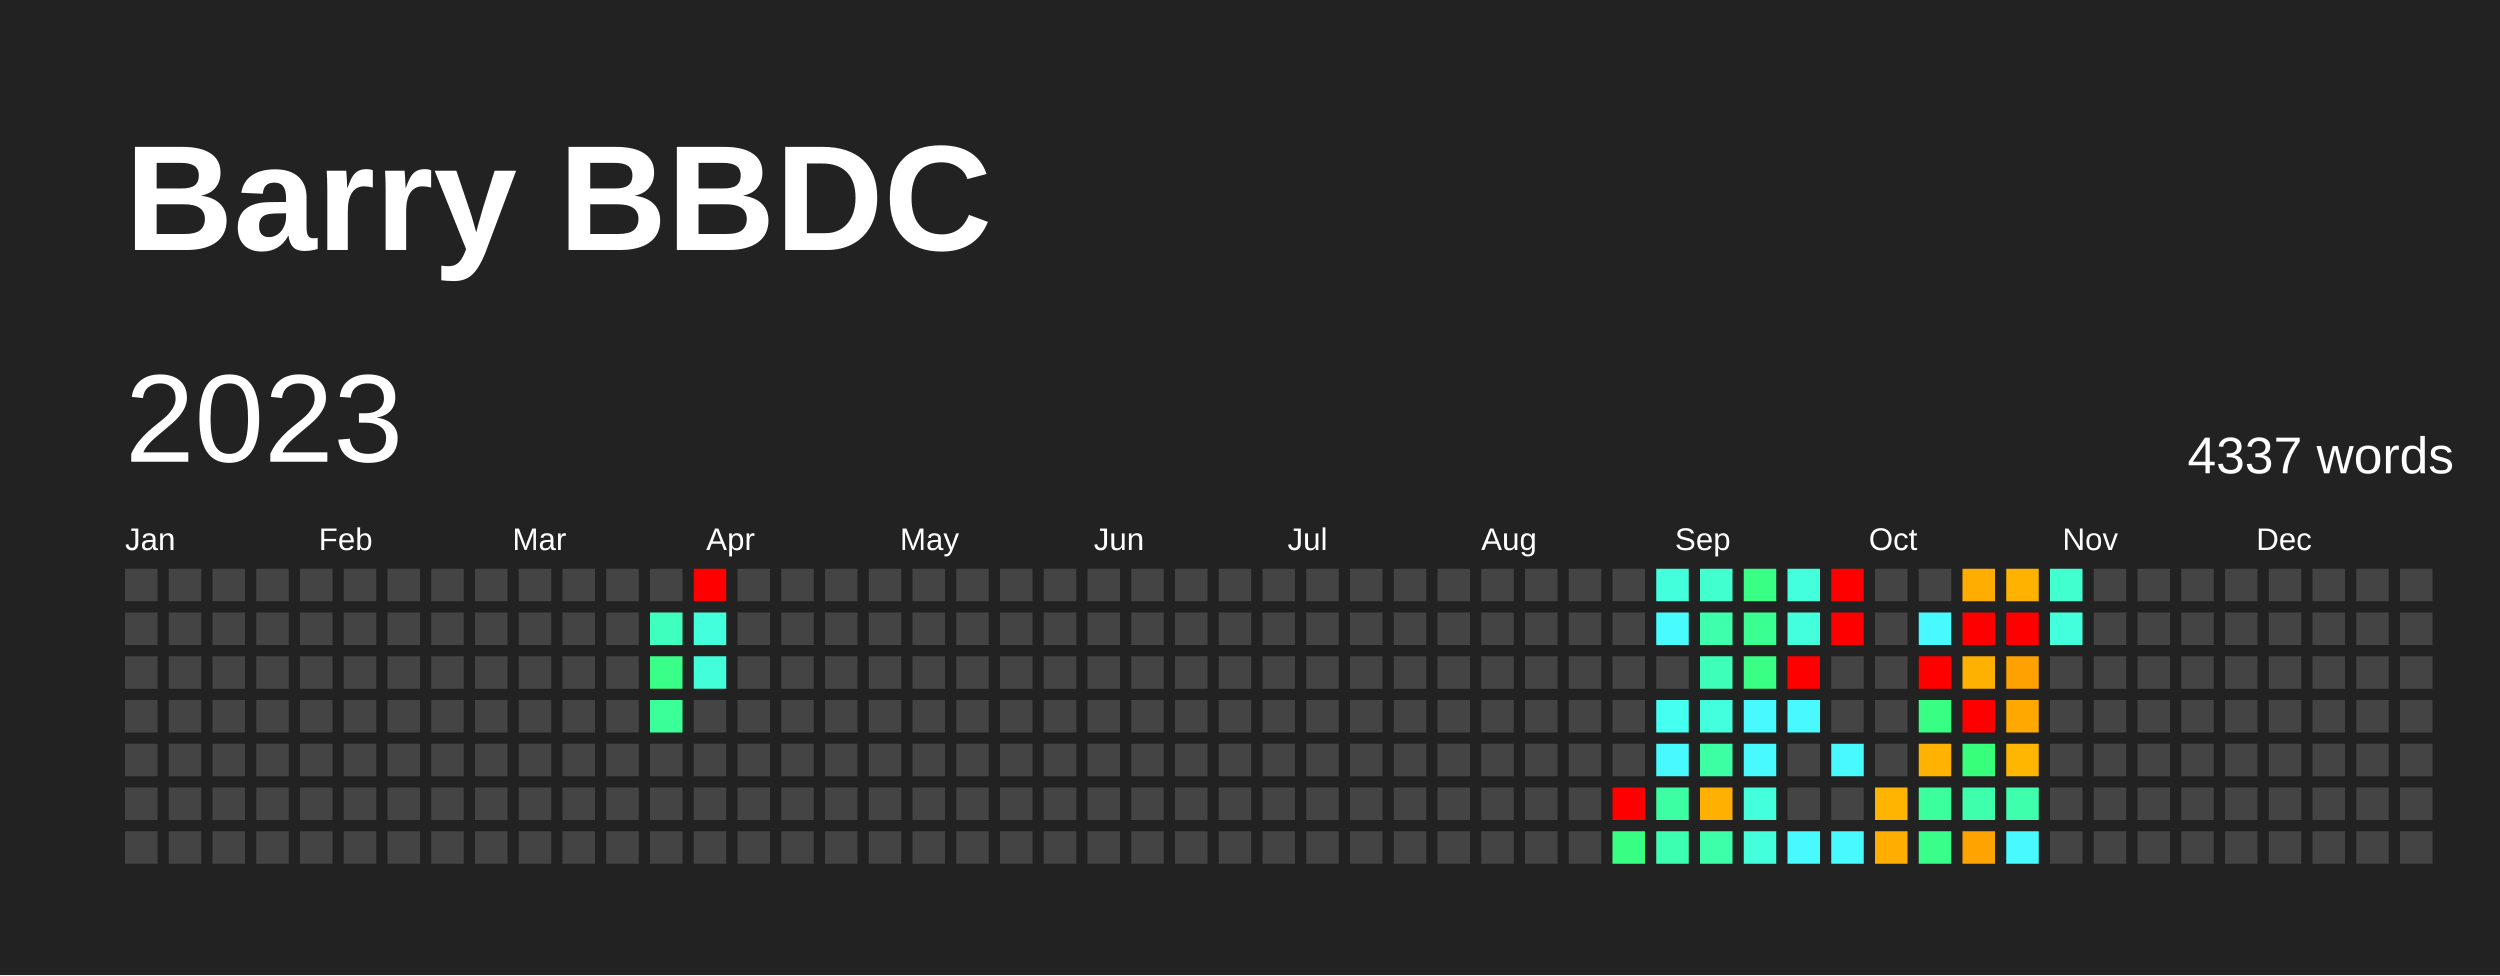
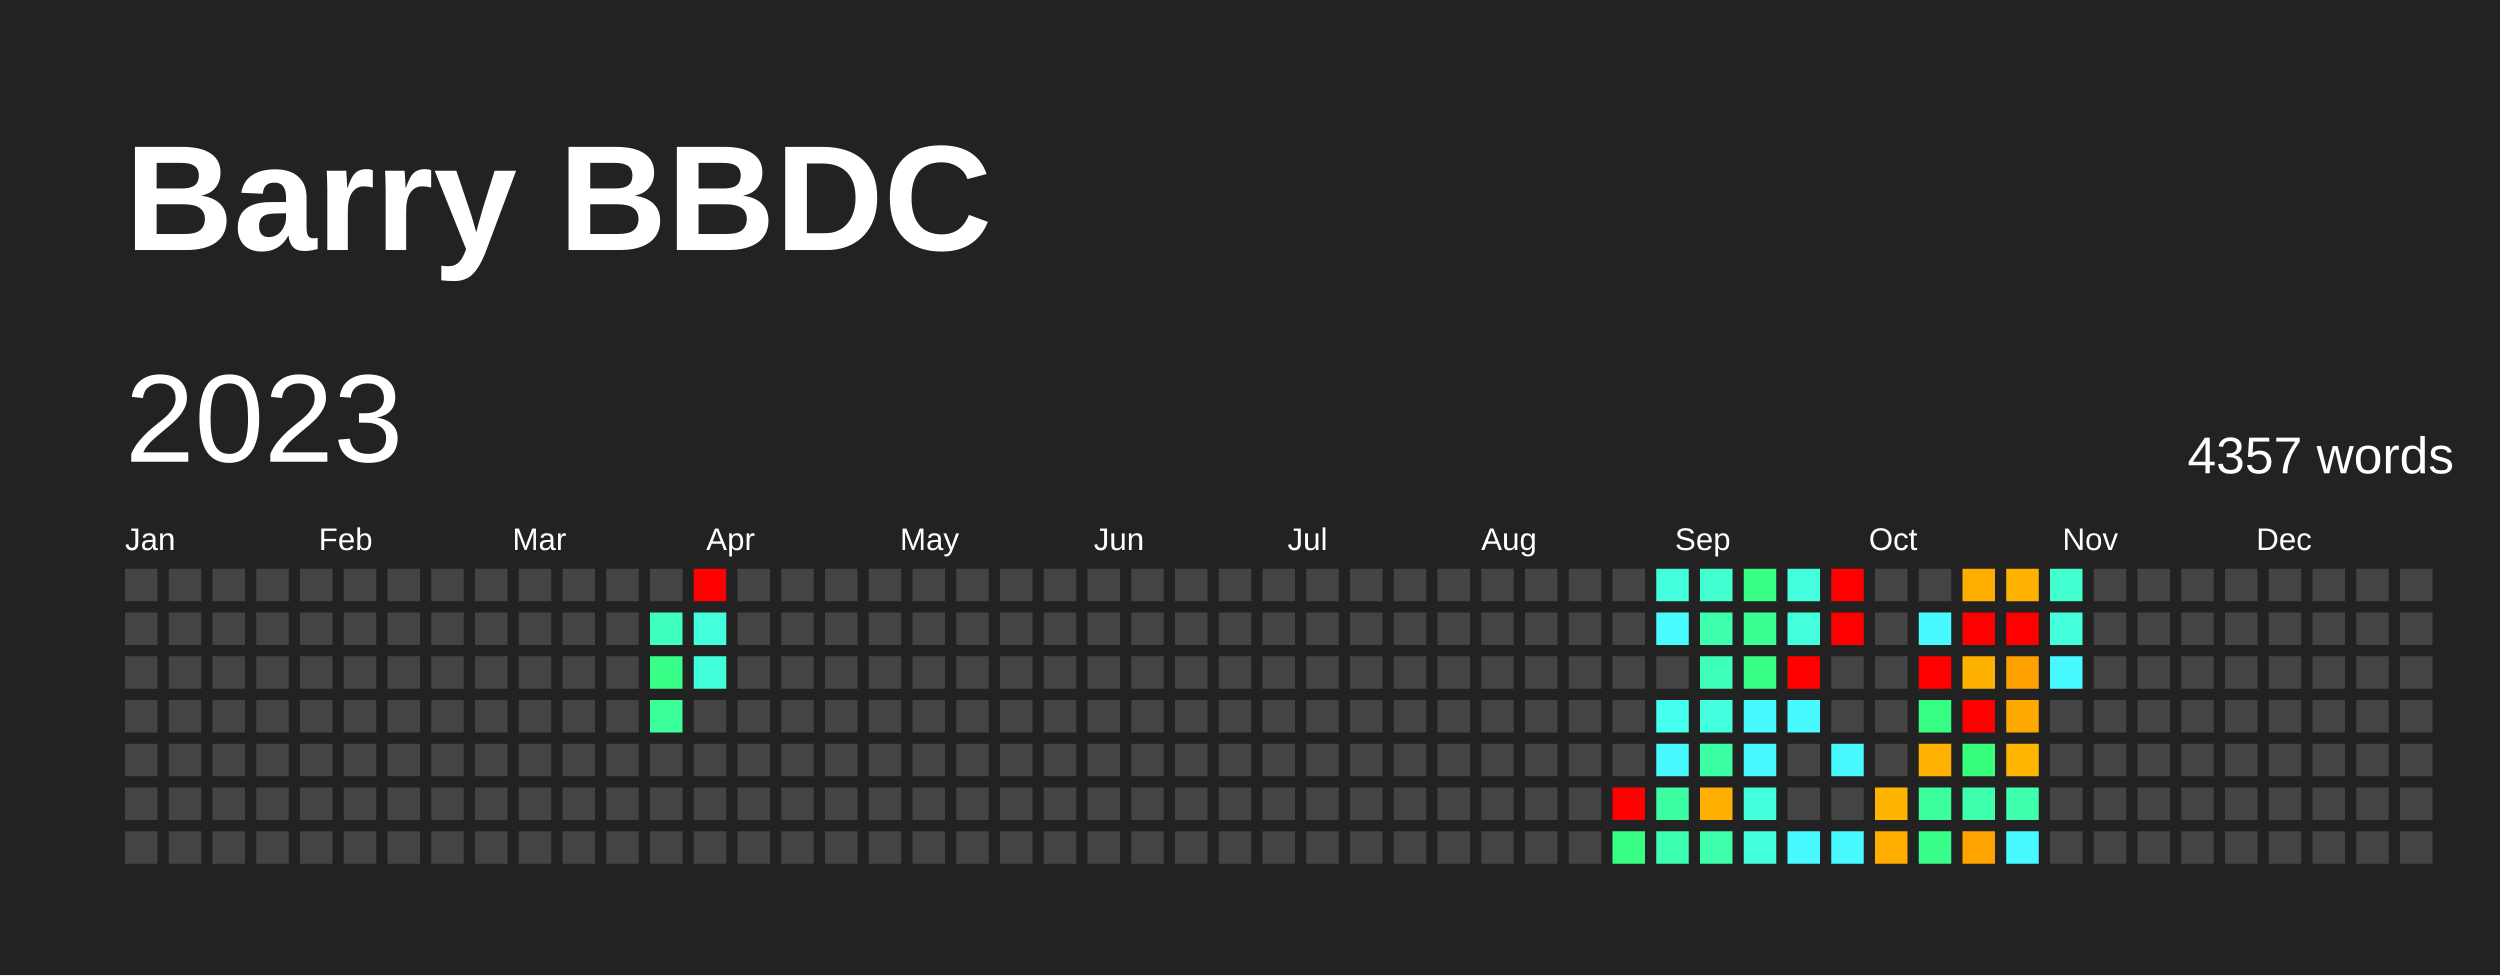
<svg xmlns="http://www.w3.org/2000/svg" baseProfile="full" height="78mm" version="1.1" viewBox="0,0,200,78" width="200mm">
  <defs />
  <rect fill="#222222" height="78" width="200" x="0" y="0" />
  <text fill="#FFFFFF" style="font-size:12px; font-family:Arial; font-weight:bold;" x="10" y="20">Barry BBDC</text>
  <text dominant-baseline="hanging" fill="#FFFFFF" style="font-size:10.0px; font-family:Arial;" x="10" y="30">2023</text>
-   <text dominant-baseline="hanging" fill="#FFFFFF" style="font-size:4.125px; font-family:Arial;" x="175" y="35">4337 words</text>
+   <text dominant-baseline="hanging" fill="#FFFFFF" style="font-size:4.125px; font-family:Arial;" x="175" y="35">4357 words</text>
  <text fill="#FFFFFF" style="font-size:2.5px; font-family:Arial" x="10.0" y="44">Jan</text>
  <text fill="#FFFFFF" style="font-size:2.5px; font-family:Arial" x="25.5" y="44">Feb</text>
  <text fill="#FFFFFF" style="font-size:2.5px; font-family:Arial" x="41.0" y="44">Mar</text>
  <text fill="#FFFFFF" style="font-size:2.5px; font-family:Arial" x="56.5" y="44">Apr</text>
  <text fill="#FFFFFF" style="font-size:2.5px; font-family:Arial" x="72.0" y="44">May</text>
  <text fill="#FFFFFF" style="font-size:2.5px; font-family:Arial" x="87.5" y="44">Jun</text>
  <text fill="#FFFFFF" style="font-size:2.5px; font-family:Arial" x="103.0" y="44">Jul</text>
  <text fill="#FFFFFF" style="font-size:2.5px; font-family:Arial" x="118.5" y="44">Aug</text>
  <text fill="#FFFFFF" style="font-size:2.5px; font-family:Arial" x="134.0" y="44">Sep</text>
  <text fill="#FFFFFF" style="font-size:2.5px; font-family:Arial" x="149.5" y="44">Oct</text>
  <text fill="#FFFFFF" style="font-size:2.5px; font-family:Arial" x="165.0" y="44">Nov</text>
  <text fill="#FFFFFF" style="font-size:2.5px; font-family:Arial" x="180.5" y="44">Dec</text>
  <rect fill="#444444" height="2.6" width="2.6" x="10.0" y="45.5" />
  <rect fill="#444444" height="2.6" width="2.6" x="10.0" y="49.0" />
  <rect fill="#444444" height="2.6" width="2.6" x="10.0" y="52.5" />
  <rect fill="#444444" height="2.6" width="2.6" x="10.0" y="56.0" />
  <rect fill="#444444" height="2.6" width="2.6" x="10.0" y="59.5" />
  <rect fill="#444444" height="2.6" width="2.6" x="10.0" y="63.0" />
  <rect fill="#444444" height="2.6" width="2.6" x="10.0" y="66.5" />
  <rect fill="#444444" height="2.6" width="2.6" x="13.5" y="45.5" />
  <rect fill="#444444" height="2.6" width="2.6" x="13.5" y="49.0" />
  <rect fill="#444444" height="2.6" width="2.6" x="13.5" y="52.5" />
  <rect fill="#444444" height="2.6" width="2.6" x="13.5" y="56.0" />
  <rect fill="#444444" height="2.6" width="2.6" x="13.5" y="59.5" />
  <rect fill="#444444" height="2.6" width="2.6" x="13.5" y="63.0" />
  <rect fill="#444444" height="2.6" width="2.6" x="13.5" y="66.5" />
  <rect fill="#444444" height="2.6" width="2.6" x="17.0" y="45.5" />
  <rect fill="#444444" height="2.6" width="2.6" x="17.0" y="49.0" />
  <rect fill="#444444" height="2.6" width="2.6" x="17.0" y="52.5" />
  <rect fill="#444444" height="2.6" width="2.6" x="17.0" y="56.0" />
  <rect fill="#444444" height="2.6" width="2.6" x="17.0" y="59.5" />
  <rect fill="#444444" height="2.6" width="2.6" x="17.0" y="63.0" />
  <rect fill="#444444" height="2.6" width="2.6" x="17.0" y="66.5" />
  <rect fill="#444444" height="2.6" width="2.6" x="20.5" y="45.5" />
  <rect fill="#444444" height="2.6" width="2.6" x="20.5" y="49.0" />
  <rect fill="#444444" height="2.6" width="2.6" x="20.5" y="52.5" />
  <rect fill="#444444" height="2.6" width="2.6" x="20.5" y="56.0" />
  <rect fill="#444444" height="2.6" width="2.6" x="20.5" y="59.5" />
  <rect fill="#444444" height="2.6" width="2.6" x="20.5" y="63.0" />
  <rect fill="#444444" height="2.6" width="2.6" x="20.5" y="66.5" />
  <rect fill="#444444" height="2.6" width="2.6" x="24.0" y="45.5" />
  <rect fill="#444444" height="2.6" width="2.6" x="24.0" y="49.0" />
  <rect fill="#444444" height="2.6" width="2.6" x="24.0" y="52.5" />
  <rect fill="#444444" height="2.6" width="2.6" x="24.0" y="56.0" />
  <rect fill="#444444" height="2.6" width="2.6" x="24.0" y="59.5" />
  <rect fill="#444444" height="2.6" width="2.6" x="24.0" y="63.0" />
  <rect fill="#444444" height="2.6" width="2.6" x="24.0" y="66.5" />
  <rect fill="#444444" height="2.6" width="2.6" x="27.5" y="45.5" />
  <rect fill="#444444" height="2.6" width="2.6" x="27.5" y="49.0" />
  <rect fill="#444444" height="2.6" width="2.6" x="27.5" y="52.5" />
  <rect fill="#444444" height="2.6" width="2.6" x="27.5" y="56.0" />
  <rect fill="#444444" height="2.6" width="2.6" x="27.5" y="59.5" />
  <rect fill="#444444" height="2.6" width="2.6" x="27.5" y="63.0" />
  <rect fill="#444444" height="2.6" width="2.6" x="27.5" y="66.5" />
  <rect fill="#444444" height="2.6" width="2.6" x="31.0" y="45.5" />
  <rect fill="#444444" height="2.6" width="2.6" x="31.0" y="49.0" />
  <rect fill="#444444" height="2.6" width="2.6" x="31.0" y="52.5" />
  <rect fill="#444444" height="2.6" width="2.6" x="31.0" y="56.0" />
  <rect fill="#444444" height="2.6" width="2.6" x="31.0" y="59.5" />
  <rect fill="#444444" height="2.6" width="2.6" x="31.0" y="63.0" />
  <rect fill="#444444" height="2.6" width="2.6" x="31.0" y="66.5" />
  <rect fill="#444444" height="2.6" width="2.6" x="34.5" y="45.5" />
  <rect fill="#444444" height="2.6" width="2.6" x="34.5" y="49.0" />
  <rect fill="#444444" height="2.6" width="2.6" x="34.5" y="52.5" />
  <rect fill="#444444" height="2.6" width="2.6" x="34.5" y="56.0" />
  <rect fill="#444444" height="2.6" width="2.6" x="34.5" y="59.5" />
  <rect fill="#444444" height="2.6" width="2.6" x="34.5" y="63.0" />
  <rect fill="#444444" height="2.6" width="2.6" x="34.5" y="66.5" />
  <rect fill="#444444" height="2.6" width="2.6" x="38.0" y="45.5" />
  <rect fill="#444444" height="2.6" width="2.6" x="38.0" y="49.0" />
  <rect fill="#444444" height="2.6" width="2.6" x="38.0" y="52.5" />
  <rect fill="#444444" height="2.6" width="2.6" x="38.0" y="56.0" />
  <rect fill="#444444" height="2.6" width="2.6" x="38.0" y="59.5" />
  <rect fill="#444444" height="2.6" width="2.6" x="38.0" y="63.0" />
  <rect fill="#444444" height="2.6" width="2.6" x="38.0" y="66.5" />
  <rect fill="#444444" height="2.6" width="2.6" x="41.5" y="45.5" />
  <rect fill="#444444" height="2.6" width="2.6" x="41.5" y="49.0" />
  <rect fill="#444444" height="2.6" width="2.6" x="41.5" y="52.5" />
  <rect fill="#444444" height="2.6" width="2.6" x="41.5" y="56.0" />
  <rect fill="#444444" height="2.6" width="2.6" x="41.5" y="59.5" />
  <rect fill="#444444" height="2.6" width="2.6" x="41.5" y="63.0" />
  <rect fill="#444444" height="2.6" width="2.6" x="41.5" y="66.5" />
  <rect fill="#444444" height="2.6" width="2.6" x="45.0" y="45.5" />
  <rect fill="#444444" height="2.6" width="2.6" x="45.0" y="49.0" />
  <rect fill="#444444" height="2.6" width="2.6" x="45.0" y="52.5" />
  <rect fill="#444444" height="2.6" width="2.6" x="45.0" y="56.0" />
  <rect fill="#444444" height="2.6" width="2.6" x="45.0" y="59.5" />
  <rect fill="#444444" height="2.6" width="2.6" x="45.0" y="63.0" />
  <rect fill="#444444" height="2.6" width="2.6" x="45.0" y="66.5" />
  <rect fill="#444444" height="2.6" width="2.6" x="48.5" y="45.5" />
  <rect fill="#444444" height="2.6" width="2.6" x="48.5" y="49.0" />
  <rect fill="#444444" height="2.6" width="2.6" x="48.5" y="52.5" />
  <rect fill="#444444" height="2.6" width="2.6" x="48.5" y="56.0" />
  <rect fill="#444444" height="2.6" width="2.6" x="48.5" y="59.5" />
  <rect fill="#444444" height="2.6" width="2.6" x="48.5" y="63.0" />
  <rect fill="#444444" height="2.6" width="2.6" x="48.5" y="66.5" />
  <rect fill="#444444" height="2.6" width="2.6" x="52.0" y="45.5" />
  <rect fill="#3fffbe" height="2.6" width="2.6" x="52.0" y="49.0" />
  <rect fill="#39ff88" height="2.6" width="2.6" x="52.0" y="52.5" />
  <rect fill="#3bff98" height="2.6" width="2.6" x="52.0" y="56.0" />
  <rect fill="#444444" height="2.6" width="2.6" x="52.0" y="59.5" />
  <rect fill="#444444" height="2.6" width="2.6" x="52.0" y="63.0" />
  <rect fill="#444444" height="2.6" width="2.6" x="52.0" y="66.5" />
  <rect fill="red" height="2.6" width="2.6" x="55.5" y="45.5" />
  <rect fill="#43ffdc" height="2.6" width="2.6" x="55.5" y="49.0" />
  <rect fill="#42ffda" height="2.6" width="2.6" x="55.5" y="52.5" />
  <rect fill="#444444" height="2.6" width="2.6" x="55.5" y="56.0" />
  <rect fill="#444444" height="2.6" width="2.6" x="55.5" y="59.5" />
  <rect fill="#444444" height="2.6" width="2.6" x="55.5" y="63.0" />
  <rect fill="#444444" height="2.6" width="2.6" x="55.5" y="66.5" />
  <rect fill="#444444" height="2.6" width="2.6" x="59.0" y="45.5" />
  <rect fill="#444444" height="2.6" width="2.6" x="59.0" y="49.0" />
  <rect fill="#444444" height="2.6" width="2.6" x="59.0" y="52.5" />
  <rect fill="#444444" height="2.6" width="2.6" x="59.0" y="56.0" />
  <rect fill="#444444" height="2.6" width="2.6" x="59.0" y="59.5" />
  <rect fill="#444444" height="2.6" width="2.6" x="59.0" y="63.0" />
  <rect fill="#444444" height="2.6" width="2.6" x="59.0" y="66.5" />
  <rect fill="#444444" height="2.6" width="2.6" x="62.5" y="45.5" />
  <rect fill="#444444" height="2.6" width="2.6" x="62.5" y="49.0" />
  <rect fill="#444444" height="2.6" width="2.6" x="62.5" y="52.5" />
  <rect fill="#444444" height="2.6" width="2.6" x="62.5" y="56.0" />
  <rect fill="#444444" height="2.6" width="2.6" x="62.5" y="59.5" />
  <rect fill="#444444" height="2.6" width="2.6" x="62.5" y="63.0" />
  <rect fill="#444444" height="2.6" width="2.6" x="62.5" y="66.5" />
  <rect fill="#444444" height="2.6" width="2.6" x="66.0" y="45.5" />
  <rect fill="#444444" height="2.6" width="2.6" x="66.0" y="49.0" />
  <rect fill="#444444" height="2.6" width="2.6" x="66.0" y="52.5" />
  <rect fill="#444444" height="2.6" width="2.6" x="66.0" y="56.0" />
  <rect fill="#444444" height="2.6" width="2.6" x="66.0" y="59.5" />
  <rect fill="#444444" height="2.6" width="2.6" x="66.0" y="63.0" />
  <rect fill="#444444" height="2.6" width="2.6" x="66.0" y="66.5" />
  <rect fill="#444444" height="2.6" width="2.6" x="69.5" y="45.5" />
  <rect fill="#444444" height="2.6" width="2.6" x="69.5" y="49.0" />
  <rect fill="#444444" height="2.6" width="2.6" x="69.5" y="52.5" />
  <rect fill="#444444" height="2.6" width="2.6" x="69.5" y="56.0" />
  <rect fill="#444444" height="2.6" width="2.6" x="69.5" y="59.5" />
  <rect fill="#444444" height="2.6" width="2.6" x="69.5" y="63.0" />
  <rect fill="#444444" height="2.6" width="2.6" x="69.5" y="66.5" />
  <rect fill="#444444" height="2.6" width="2.6" x="73.0" y="45.5" />
  <rect fill="#444444" height="2.6" width="2.6" x="73.0" y="49.0" />
  <rect fill="#444444" height="2.6" width="2.6" x="73.0" y="52.5" />
  <rect fill="#444444" height="2.6" width="2.6" x="73.0" y="56.0" />
  <rect fill="#444444" height="2.6" width="2.6" x="73.0" y="59.5" />
  <rect fill="#444444" height="2.6" width="2.6" x="73.0" y="63.0" />
  <rect fill="#444444" height="2.6" width="2.6" x="73.0" y="66.5" />
  <rect fill="#444444" height="2.6" width="2.6" x="76.5" y="45.5" />
  <rect fill="#444444" height="2.6" width="2.6" x="76.5" y="49.0" />
  <rect fill="#444444" height="2.6" width="2.6" x="76.5" y="52.5" />
  <rect fill="#444444" height="2.6" width="2.6" x="76.5" y="56.0" />
  <rect fill="#444444" height="2.6" width="2.6" x="76.5" y="59.5" />
  <rect fill="#444444" height="2.6" width="2.6" x="76.5" y="63.0" />
  <rect fill="#444444" height="2.6" width="2.6" x="76.5" y="66.5" />
  <rect fill="#444444" height="2.6" width="2.6" x="80.0" y="45.5" />
  <rect fill="#444444" height="2.6" width="2.6" x="80.0" y="49.0" />
  <rect fill="#444444" height="2.6" width="2.6" x="80.0" y="52.5" />
  <rect fill="#444444" height="2.6" width="2.6" x="80.0" y="56.0" />
  <rect fill="#444444" height="2.6" width="2.6" x="80.0" y="59.5" />
  <rect fill="#444444" height="2.6" width="2.6" x="80.0" y="63.0" />
  <rect fill="#444444" height="2.6" width="2.6" x="80.0" y="66.5" />
  <rect fill="#444444" height="2.6" width="2.6" x="83.5" y="45.5" />
  <rect fill="#444444" height="2.6" width="2.6" x="83.5" y="49.0" />
  <rect fill="#444444" height="2.6" width="2.6" x="83.5" y="52.5" />
  <rect fill="#444444" height="2.6" width="2.6" x="83.5" y="56.0" />
  <rect fill="#444444" height="2.6" width="2.6" x="83.5" y="59.5" />
  <rect fill="#444444" height="2.6" width="2.6" x="83.5" y="63.0" />
  <rect fill="#444444" height="2.6" width="2.6" x="83.5" y="66.5" />
  <rect fill="#444444" height="2.6" width="2.6" x="87.0" y="45.5" />
  <rect fill="#444444" height="2.6" width="2.6" x="87.0" y="49.0" />
  <rect fill="#444444" height="2.6" width="2.6" x="87.0" y="52.5" />
  <rect fill="#444444" height="2.6" width="2.6" x="87.0" y="56.0" />
  <rect fill="#444444" height="2.6" width="2.6" x="87.0" y="59.5" />
  <rect fill="#444444" height="2.6" width="2.6" x="87.0" y="63.0" />
  <rect fill="#444444" height="2.6" width="2.6" x="87.0" y="66.5" />
  <rect fill="#444444" height="2.6" width="2.6" x="90.5" y="45.5" />
  <rect fill="#444444" height="2.6" width="2.6" x="90.5" y="49.0" />
  <rect fill="#444444" height="2.6" width="2.6" x="90.5" y="52.5" />
  <rect fill="#444444" height="2.6" width="2.6" x="90.5" y="56.0" />
  <rect fill="#444444" height="2.6" width="2.6" x="90.5" y="59.5" />
  <rect fill="#444444" height="2.6" width="2.6" x="90.5" y="63.0" />
  <rect fill="#444444" height="2.6" width="2.6" x="90.5" y="66.5" />
  <rect fill="#444444" height="2.6" width="2.6" x="94.0" y="45.5" />
  <rect fill="#444444" height="2.6" width="2.6" x="94.0" y="49.0" />
  <rect fill="#444444" height="2.6" width="2.6" x="94.0" y="52.5" />
  <rect fill="#444444" height="2.6" width="2.6" x="94.0" y="56.0" />
  <rect fill="#444444" height="2.6" width="2.6" x="94.0" y="59.5" />
  <rect fill="#444444" height="2.6" width="2.6" x="94.0" y="63.0" />
  <rect fill="#444444" height="2.6" width="2.6" x="94.0" y="66.5" />
  <rect fill="#444444" height="2.6" width="2.6" x="97.5" y="45.5" />
  <rect fill="#444444" height="2.6" width="2.6" x="97.5" y="49.0" />
  <rect fill="#444444" height="2.6" width="2.6" x="97.5" y="52.5" />
  <rect fill="#444444" height="2.6" width="2.6" x="97.5" y="56.0" />
  <rect fill="#444444" height="2.6" width="2.6" x="97.5" y="59.5" />
  <rect fill="#444444" height="2.6" width="2.6" x="97.5" y="63.0" />
  <rect fill="#444444" height="2.6" width="2.6" x="97.5" y="66.5" />
  <rect fill="#444444" height="2.6" width="2.6" x="101.0" y="45.5" />
  <rect fill="#444444" height="2.6" width="2.6" x="101.0" y="49.0" />
  <rect fill="#444444" height="2.6" width="2.6" x="101.0" y="52.5" />
  <rect fill="#444444" height="2.6" width="2.6" x="101.0" y="56.0" />
  <rect fill="#444444" height="2.6" width="2.6" x="101.0" y="59.5" />
  <rect fill="#444444" height="2.6" width="2.6" x="101.0" y="63.0" />
  <rect fill="#444444" height="2.6" width="2.6" x="101.0" y="66.5" />
  <rect fill="#444444" height="2.6" width="2.6" x="104.5" y="45.5" />
  <rect fill="#444444" height="2.6" width="2.6" x="104.5" y="49.0" />
  <rect fill="#444444" height="2.6" width="2.6" x="104.5" y="52.5" />
  <rect fill="#444444" height="2.6" width="2.6" x="104.5" y="56.0" />
  <rect fill="#444444" height="2.6" width="2.6" x="104.5" y="59.5" />
  <rect fill="#444444" height="2.6" width="2.6" x="104.5" y="63.0" />
  <rect fill="#444444" height="2.6" width="2.6" x="104.5" y="66.5" />
  <rect fill="#444444" height="2.6" width="2.6" x="108.0" y="45.5" />
  <rect fill="#444444" height="2.6" width="2.6" x="108.0" y="49.0" />
  <rect fill="#444444" height="2.6" width="2.6" x="108.0" y="52.5" />
  <rect fill="#444444" height="2.6" width="2.6" x="108.0" y="56.0" />
  <rect fill="#444444" height="2.6" width="2.6" x="108.0" y="59.5" />
  <rect fill="#444444" height="2.6" width="2.6" x="108.0" y="63.0" />
  <rect fill="#444444" height="2.6" width="2.6" x="108.0" y="66.5" />
  <rect fill="#444444" height="2.6" width="2.6" x="111.5" y="45.5" />
  <rect fill="#444444" height="2.6" width="2.6" x="111.5" y="49.0" />
  <rect fill="#444444" height="2.6" width="2.6" x="111.5" y="52.5" />
  <rect fill="#444444" height="2.6" width="2.6" x="111.5" y="56.0" />
  <rect fill="#444444" height="2.6" width="2.6" x="111.5" y="59.5" />
  <rect fill="#444444" height="2.6" width="2.6" x="111.5" y="63.0" />
  <rect fill="#444444" height="2.6" width="2.6" x="111.5" y="66.5" />
  <rect fill="#444444" height="2.6" width="2.6" x="115.0" y="45.5" />
  <rect fill="#444444" height="2.6" width="2.6" x="115.0" y="49.0" />
  <rect fill="#444444" height="2.6" width="2.6" x="115.0" y="52.5" />
  <rect fill="#444444" height="2.6" width="2.6" x="115.0" y="56.0" />
  <rect fill="#444444" height="2.6" width="2.6" x="115.0" y="59.5" />
  <rect fill="#444444" height="2.6" width="2.6" x="115.0" y="63.0" />
  <rect fill="#444444" height="2.6" width="2.6" x="115.0" y="66.5" />
  <rect fill="#444444" height="2.6" width="2.6" x="118.5" y="45.5" />
  <rect fill="#444444" height="2.6" width="2.6" x="118.5" y="49.0" />
  <rect fill="#444444" height="2.6" width="2.6" x="118.5" y="52.5" />
  <rect fill="#444444" height="2.6" width="2.6" x="118.5" y="56.0" />
  <rect fill="#444444" height="2.6" width="2.6" x="118.5" y="59.5" />
  <rect fill="#444444" height="2.6" width="2.6" x="118.5" y="63.0" />
  <rect fill="#444444" height="2.6" width="2.6" x="118.5" y="66.5" />
  <rect fill="#444444" height="2.6" width="2.6" x="122.0" y="45.5" />
  <rect fill="#444444" height="2.6" width="2.6" x="122.0" y="49.0" />
  <rect fill="#444444" height="2.6" width="2.6" x="122.0" y="52.5" />
  <rect fill="#444444" height="2.6" width="2.6" x="122.0" y="56.0" />
  <rect fill="#444444" height="2.6" width="2.6" x="122.0" y="59.5" />
  <rect fill="#444444" height="2.6" width="2.6" x="122.0" y="63.0" />
  <rect fill="#444444" height="2.6" width="2.6" x="122.0" y="66.5" />
  <rect fill="#444444" height="2.6" width="2.6" x="125.5" y="45.5" />
  <rect fill="#444444" height="2.6" width="2.6" x="125.5" y="49.0" />
  <rect fill="#444444" height="2.6" width="2.6" x="125.5" y="52.5" />
  <rect fill="#444444" height="2.6" width="2.6" x="125.5" y="56.0" />
  <rect fill="#444444" height="2.6" width="2.6" x="125.5" y="59.5" />
  <rect fill="#444444" height="2.6" width="2.6" x="125.5" y="63.0" />
  <rect fill="#444444" height="2.6" width="2.6" x="125.5" y="66.5" />
  <rect fill="#444444" height="2.6" width="2.6" x="129.0" y="45.5" />
  <rect fill="#444444" height="2.6" width="2.6" x="129.0" y="49.0" />
  <rect fill="#444444" height="2.6" width="2.6" x="129.0" y="52.5" />
  <rect fill="#444444" height="2.6" width="2.6" x="129.0" y="56.0" />
  <rect fill="#444444" height="2.6" width="2.6" x="129.0" y="59.5" />
  <rect fill="red" height="2.6" width="2.6" x="129.0" y="63.0" />
  <rect fill="#38ff83" height="2.6" width="2.6" x="129.0" y="66.5" />
  <rect fill="#43ffdc" height="2.6" width="2.6" x="132.5" y="45.5" />
  <rect fill="#48fbff" height="2.6" width="2.6" x="132.5" y="49.0" />
  <rect fill="#444444" height="2.6" width="2.6" x="132.5" y="52.5" />
  <rect fill="#45ffef" height="2.6" width="2.6" x="132.5" y="56.0" />
  <rect fill="#48f9ff" height="2.6" width="2.6" x="132.5" y="59.5" />
  <rect fill="#3cffa3" height="2.6" width="2.6" x="132.5" y="63.0" />
  <rect fill="#3dffb1" height="2.6" width="2.6" x="132.5" y="66.5" />
  <rect fill="#41ffcf" height="2.6" width="2.6" x="136.0" y="45.5" />
  <rect fill="#3dffac" height="2.6" width="2.6" x="136.0" y="49.0" />
  <rect fill="#3effba" height="2.6" width="2.6" x="136.0" y="52.5" />
  <rect fill="#43ffde" height="2.6" width="2.6" x="136.0" y="56.0" />
  <rect fill="#3cffa3" height="2.6" width="2.6" x="136.0" y="59.5" />
  <rect fill="#ffb000" height="2.6" width="2.6" x="136.0" y="63.0" />
  <rect fill="#3dffaa" height="2.6" width="2.6" x="136.0" y="66.5" />
  <rect fill="#39ff85" height="2.6" width="2.6" x="139.5" y="45.5" />
  <rect fill="#3aff91" height="2.6" width="2.6" x="139.5" y="49.0" />
  <rect fill="#39ff85" height="2.6" width="2.6" x="139.5" y="52.5" />
  <rect fill="#48f9ff" height="2.6" width="2.6" x="139.5" y="56.0" />
  <rect fill="#48f9ff" height="2.6" width="2.6" x="139.5" y="59.5" />
  <rect fill="#43ffdc" height="2.6" width="2.6" x="139.5" y="63.0" />
  <rect fill="#43ffdc" height="2.6" width="2.6" x="139.5" y="66.5" />
  <rect fill="#43ffdc" height="2.6" width="2.6" x="143.0" y="45.5" />
  <rect fill="#43ffdc" height="2.6" width="2.6" x="143.0" y="49.0" />
  <rect fill="red" height="2.6" width="2.6" x="143.0" y="52.5" />
  <rect fill="#48f9ff" height="2.6" width="2.6" x="143.0" y="56.0" />
  <rect fill="#444444" height="2.6" width="2.6" x="143.0" y="59.5" />
  <rect fill="#444444" height="2.6" width="2.6" x="143.0" y="63.0" />
  <rect fill="#48f9ff" height="2.6" width="2.6" x="143.0" y="66.5" />
  <rect fill="red" height="2.6" width="2.6" x="146.5" y="45.5" />
  <rect fill="red" height="2.6" width="2.6" x="146.5" y="49.0" />
  <rect fill="#444444" height="2.6" width="2.6" x="146.5" y="52.5" />
  <rect fill="#444444" height="2.6" width="2.6" x="146.5" y="56.0" />
  <rect fill="#48f9ff" height="2.6" width="2.6" x="146.5" y="59.5" />
  <rect fill="#444444" height="2.6" width="2.6" x="146.5" y="63.0" />
  <rect fill="#48f9ff" height="2.6" width="2.6" x="146.5" y="66.5" />
  <rect fill="#444444" height="2.6" width="2.6" x="150.0" y="45.5" />
  <rect fill="#444444" height="2.6" width="2.6" x="150.0" y="49.0" />
  <rect fill="#444444" height="2.6" width="2.6" x="150.0" y="52.5" />
  <rect fill="#444444" height="2.6" width="2.6" x="150.0" y="56.0" />
  <rect fill="#444444" height="2.6" width="2.6" x="150.0" y="59.5" />
  <rect fill="#ffb500" height="2.6" width="2.6" x="150.0" y="63.0" />
  <rect fill="#ffae00" height="2.6" width="2.6" x="150.0" y="66.5" />
  <rect fill="#444444" height="2.6" width="2.6" x="153.5" y="45.5" />
  <rect fill="#48f9ff" height="2.6" width="2.6" x="153.5" y="49.0" />
  <rect fill="red" height="2.6" width="2.6" x="153.5" y="52.5" />
  <rect fill="#38ff83" height="2.6" width="2.6" x="153.5" y="56.0" />
  <rect fill="#ffb200" height="2.6" width="2.6" x="153.5" y="59.5" />
  <rect fill="#3bff9c" height="2.6" width="2.6" x="153.5" y="63.0" />
  <rect fill="#39ff8a" height="2.6" width="2.6" x="153.5" y="66.5" />
  <rect fill="#ffad00" height="2.6" width="2.6" x="157.0" y="45.5" />
  <rect fill="red" height="2.6" width="2.6" x="157.0" y="49.0" />
  <rect fill="#ffb100" height="2.6" width="2.6" x="157.0" y="52.5" />
  <rect fill="red" height="2.6" width="2.6" x="157.0" y="56.0" />
  <rect fill="#37ff7c" height="2.6" width="2.6" x="157.0" y="59.5" />
  <rect fill="#3dffac" height="2.6" width="2.6" x="157.0" y="63.0" />
  <rect fill="#ffa300" height="2.6" width="2.6" x="157.0" y="66.5" />
  <rect fill="#ffb300" height="2.6" width="2.6" x="160.5" y="45.5" />
  <rect fill="red" height="2.6" width="2.6" x="160.5" y="49.0" />
  <rect fill="#ffa100" height="2.6" width="2.6" x="160.5" y="52.5" />
  <rect fill="#ffa800" height="2.6" width="2.6" x="160.5" y="56.0" />
  <rect fill="#ffb600" height="2.6" width="2.6" x="160.5" y="59.5" />
  <rect fill="#3dffac" height="2.6" width="2.6" x="160.5" y="63.0" />
  <rect fill="#48f9ff" height="2.6" width="2.6" x="160.5" y="66.5" />
  <rect fill="#41ffcf" height="2.6" width="2.6" x="164.0" y="45.5" />
  <rect fill="#43ffdc" height="2.6" width="2.6" x="164.0" y="49.0" />
-   <rect fill="#444444" height="2.6" width="2.6" x="164.0" y="52.5" />
+   <rect fill="#48f9ff" height="2.6" width="2.6" x="164.0" y="52.5" />
  <rect fill="#444444" height="2.6" width="2.6" x="164.0" y="56.0" />
  <rect fill="#444444" height="2.6" width="2.6" x="164.0" y="59.5" />
  <rect fill="#444444" height="2.6" width="2.6" x="164.0" y="63.0" />
  <rect fill="#444444" height="2.6" width="2.6" x="164.0" y="66.5" />
  <rect fill="#444444" height="2.6" width="2.6" x="167.5" y="45.5" />
  <rect fill="#444444" height="2.6" width="2.6" x="167.5" y="49.0" />
  <rect fill="#444444" height="2.6" width="2.6" x="167.5" y="52.5" />
  <rect fill="#444444" height="2.6" width="2.6" x="167.5" y="56.0" />
  <rect fill="#444444" height="2.6" width="2.6" x="167.5" y="59.5" />
  <rect fill="#444444" height="2.6" width="2.6" x="167.5" y="63.0" />
  <rect fill="#444444" height="2.6" width="2.6" x="167.5" y="66.5" />
  <rect fill="#444444" height="2.6" width="2.6" x="171.0" y="45.5" />
  <rect fill="#444444" height="2.6" width="2.6" x="171.0" y="49.0" />
  <rect fill="#444444" height="2.6" width="2.6" x="171.0" y="52.5" />
  <rect fill="#444444" height="2.6" width="2.6" x="171.0" y="56.0" />
  <rect fill="#444444" height="2.6" width="2.6" x="171.0" y="59.5" />
  <rect fill="#444444" height="2.6" width="2.6" x="171.0" y="63.0" />
  <rect fill="#444444" height="2.6" width="2.6" x="171.0" y="66.5" />
  <rect fill="#444444" height="2.6" width="2.6" x="174.5" y="45.5" />
  <rect fill="#444444" height="2.6" width="2.6" x="174.5" y="49.0" />
  <rect fill="#444444" height="2.6" width="2.6" x="174.5" y="52.5" />
  <rect fill="#444444" height="2.6" width="2.6" x="174.5" y="56.0" />
  <rect fill="#444444" height="2.6" width="2.6" x="174.5" y="59.5" />
  <rect fill="#444444" height="2.6" width="2.6" x="174.5" y="63.0" />
  <rect fill="#444444" height="2.6" width="2.6" x="174.5" y="66.5" />
  <rect fill="#444444" height="2.6" width="2.6" x="178.0" y="45.5" />
  <rect fill="#444444" height="2.6" width="2.6" x="178.0" y="49.0" />
  <rect fill="#444444" height="2.6" width="2.6" x="178.0" y="52.5" />
  <rect fill="#444444" height="2.6" width="2.6" x="178.0" y="56.0" />
  <rect fill="#444444" height="2.6" width="2.6" x="178.0" y="59.5" />
  <rect fill="#444444" height="2.6" width="2.6" x="178.0" y="63.0" />
  <rect fill="#444444" height="2.6" width="2.6" x="178.0" y="66.5" />
  <rect fill="#444444" height="2.6" width="2.6" x="181.5" y="45.5" />
  <rect fill="#444444" height="2.6" width="2.6" x="181.5" y="49.0" />
  <rect fill="#444444" height="2.6" width="2.6" x="181.5" y="52.5" />
  <rect fill="#444444" height="2.6" width="2.6" x="181.5" y="56.0" />
  <rect fill="#444444" height="2.6" width="2.6" x="181.5" y="59.5" />
  <rect fill="#444444" height="2.6" width="2.6" x="181.5" y="63.0" />
  <rect fill="#444444" height="2.6" width="2.6" x="181.5" y="66.5" />
  <rect fill="#444444" height="2.6" width="2.6" x="185.0" y="45.5" />
  <rect fill="#444444" height="2.6" width="2.6" x="185.0" y="49.0" />
  <rect fill="#444444" height="2.6" width="2.6" x="185.0" y="52.5" />
  <rect fill="#444444" height="2.6" width="2.6" x="185.0" y="56.0" />
  <rect fill="#444444" height="2.6" width="2.6" x="185.0" y="59.5" />
  <rect fill="#444444" height="2.6" width="2.6" x="185.0" y="63.0" />
  <rect fill="#444444" height="2.6" width="2.6" x="185.0" y="66.5" />
  <rect fill="#444444" height="2.6" width="2.6" x="188.5" y="45.5" />
  <rect fill="#444444" height="2.6" width="2.6" x="188.5" y="49.0" />
  <rect fill="#444444" height="2.6" width="2.6" x="188.5" y="52.5" />
  <rect fill="#444444" height="2.6" width="2.6" x="188.5" y="56.0" />
  <rect fill="#444444" height="2.6" width="2.6" x="188.5" y="59.5" />
  <rect fill="#444444" height="2.6" width="2.6" x="188.5" y="63.0" />
  <rect fill="#444444" height="2.6" width="2.6" x="188.5" y="66.5" />
  <rect fill="#444444" height="2.6" width="2.6" x="192.0" y="45.5" />
  <rect fill="#444444" height="2.6" width="2.6" x="192.0" y="49.0" />
  <rect fill="#444444" height="2.6" width="2.6" x="192.0" y="52.5" />
  <rect fill="#444444" height="2.6" width="2.6" x="192.0" y="56.0" />
  <rect fill="#444444" height="2.6" width="2.6" x="192.0" y="59.5" />
  <rect fill="#444444" height="2.6" width="2.6" x="192.0" y="63.0" />
  <rect fill="#444444" height="2.6" width="2.6" x="192.0" y="66.5" />
</svg>
